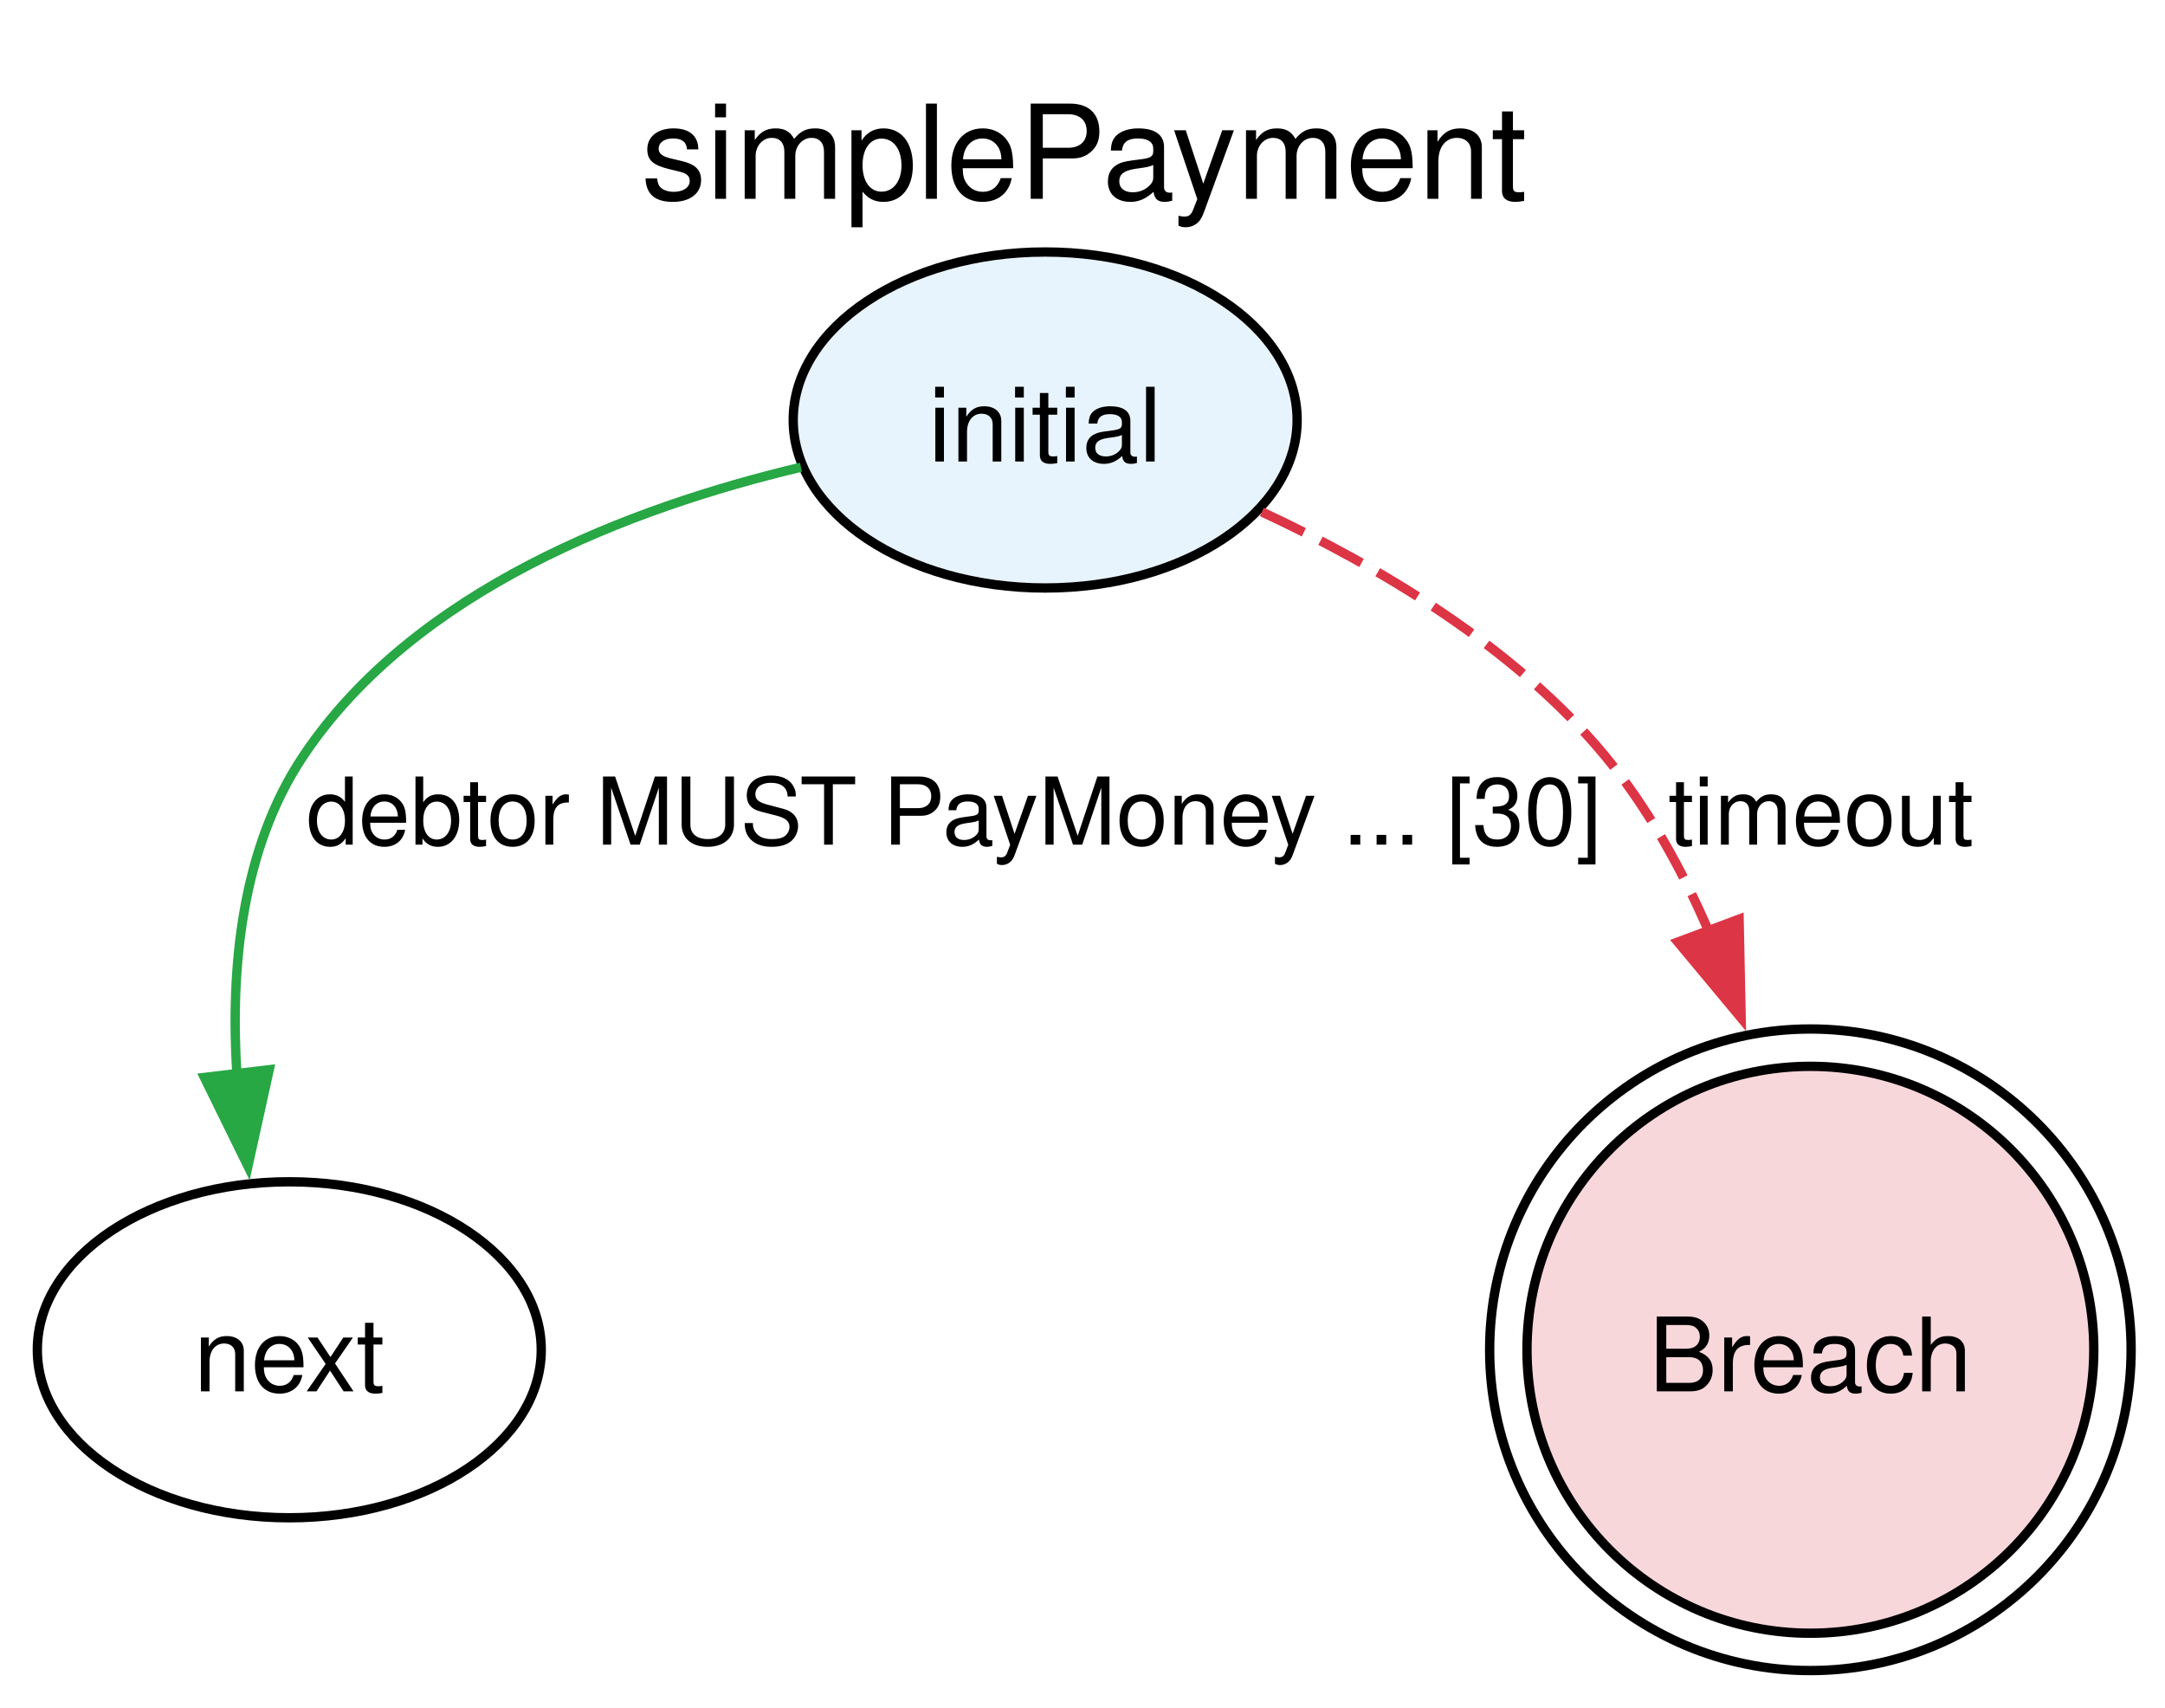
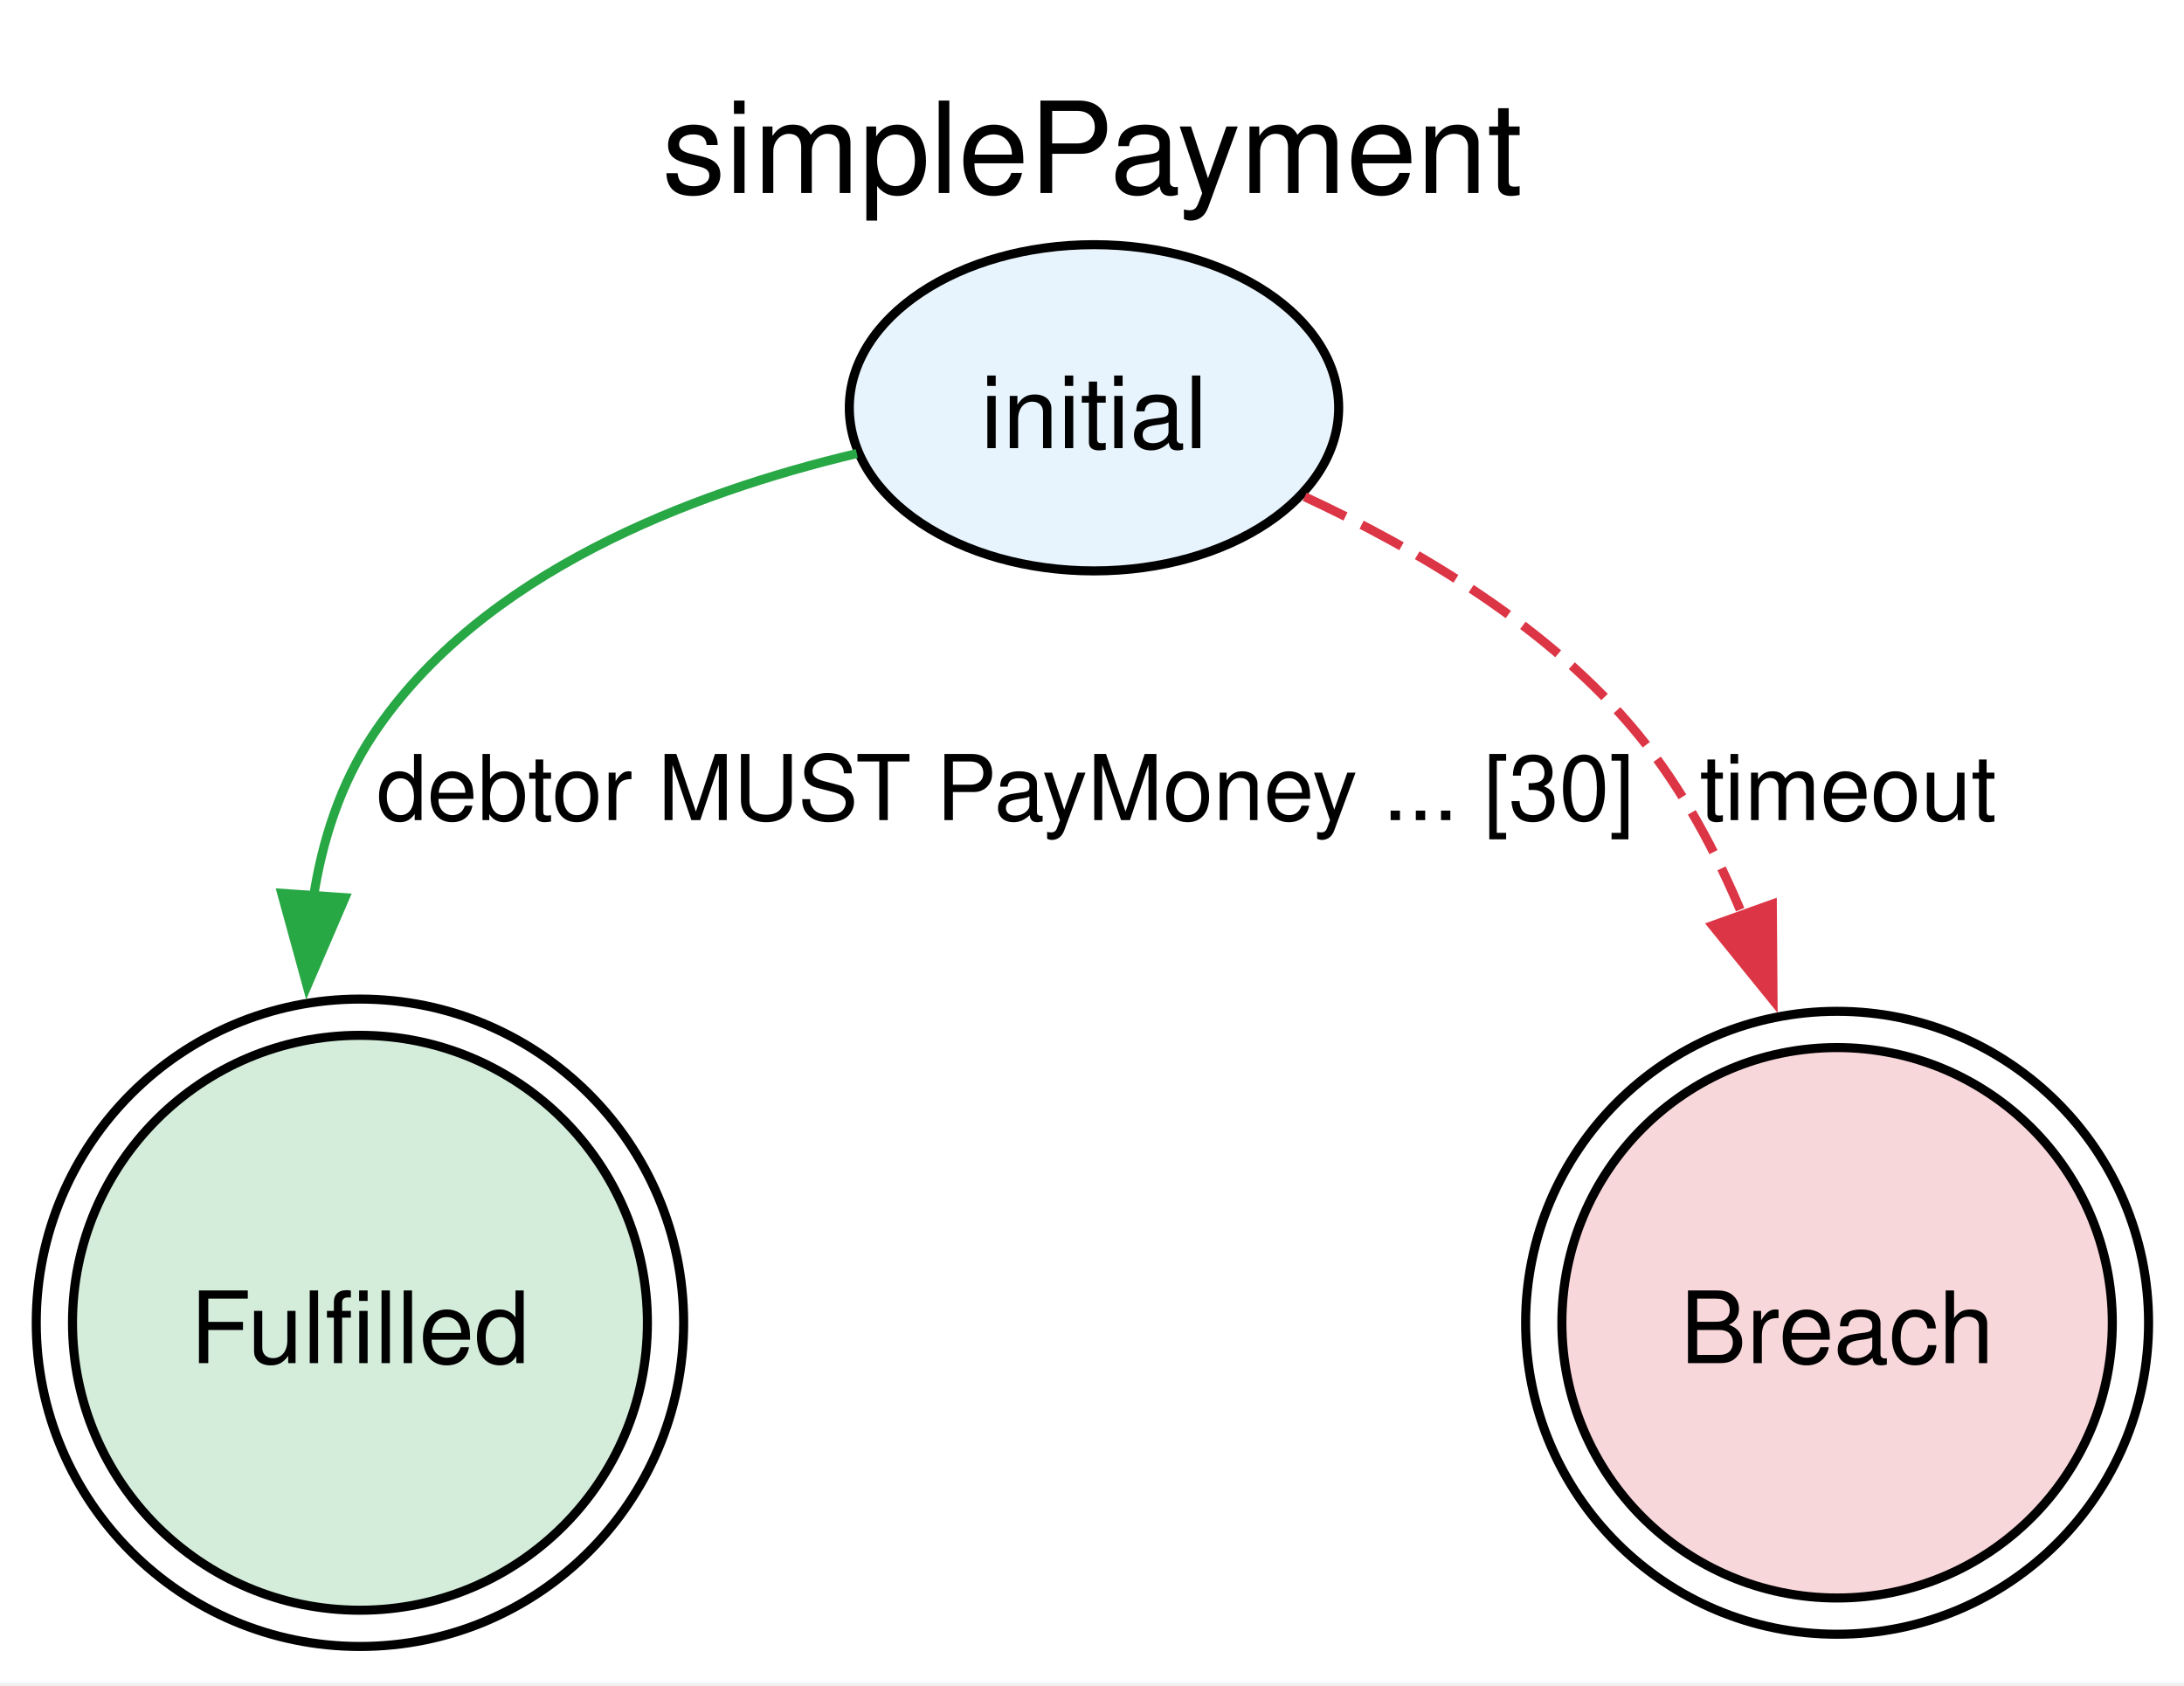
- <svg xmlns="http://www.w3.org/2000/svg" width="232pt" height="183pt" viewBox="0.00 0.00 232.00 183.00">
-   <g id="graph0" class="graph" transform="scale(1 1) rotate(0) translate(4 178.99)">
-     <polygon fill="white" stroke="none" points="-4,4 -4,-178.99 228.37,-178.99 228.37,4 -4,4" />
-     <text xml:space="preserve" text-anchor="middle" x="112.18" y="-157.69" font-family="Helvetica,sans-Serif" font-size="14.00">simplePayment</text>
+ <svg xmlns="http://www.w3.org/2000/svg" width="241pt" height="186pt" viewBox="0.00 0.00 241.00 186.00">
+   <g id="graph0" class="graph" transform="scale(1 1) rotate(0) translate(4 181.69)">
+     <polygon fill="white" stroke="none" points="-4,4 -4,-181.69 237.09,-181.69 237.09,4 -4,4" />
+     <text xml:space="preserve" text-anchor="middle" x="116.54" y="-160.39" font-family="Helvetica,sans-Serif" font-size="14.00">simplePayment</text>
    <g id="node1" class="node">
-       <ellipse fill="#e8f4fd" stroke="black" cx="108" cy="-133.99" rx="27" ry="18" />
-       <text xml:space="preserve" text-anchor="middle" x="108" y="-129.54" font-family="Helvetica,sans-Serif" font-size="11.00">initial</text>
+       <ellipse fill="#e8f4fd" stroke="black" cx="116.72" cy="-136.69" rx="27" ry="18" />
+       <text xml:space="preserve" text-anchor="middle" x="116.72" y="-132.24" font-family="Helvetica,sans-Serif" font-size="11.00">initial</text>
    </g>
    <g id="node2" class="node">
-       <ellipse fill="#ffffff" stroke="black" cx="27" cy="-34.37" rx="27" ry="18" />
-       <text xml:space="preserve" text-anchor="middle" x="27" y="-29.92" font-family="Helvetica,sans-Serif" font-size="11.00">next</text>
+       <ellipse fill="#d4edda" stroke="black" cx="35.72" cy="-35.72" rx="31.72" ry="31.72" />
+       <ellipse fill="none" stroke="black" cx="35.72" cy="-35.72" rx="35.72" ry="35.72" />
+       <text xml:space="preserve" text-anchor="middle" x="35.72" y="-31.27" font-family="Helvetica,sans-Serif" font-size="11.00">Fulfilled</text>
    </g>
    <g id="edge1" class="edge">
-       <path fill="none" stroke="#28a745" d="M81.83,-128.93C63.57,-124.6 40.41,-115.78 28.5,-97.99 21.9,-88.13 20.65,-75.3 21.39,-63.82" />
-       <polygon fill="#28a745" stroke="#28a745" points="24.85,-64.38 22.57,-54.04 17.9,-63.55 24.85,-64.38" />
-       <text xml:space="preserve" text-anchor="middle" x="98.25" y="-88.49" font-family="Helvetica,sans-Serif" font-size="10.00">debtor MUST PayMoney ... [30]</text>
+       <path fill="none" stroke="#28a745" d="M90.55,-131.64C72.29,-127.31 49.13,-118.49 37.22,-100.69 33.58,-95.25 31.53,-88.92 30.55,-82.41" />
+       <polygon fill="#28a745" stroke="#28a745" points="34.07,-82.63 29.89,-72.9 27.09,-83.11 34.07,-82.63" />
+       <text xml:space="preserve" text-anchor="middle" x="106.97" y="-91.19" font-family="Helvetica,sans-Serif" font-size="10.00">debtor MUST PayMoney ... [30]</text>
    </g>
    <g id="node3" class="node">
-       <ellipse fill="#f8d7da" stroke="black" cx="190" cy="-34.37" rx="30.37" ry="30.37" />
-       <ellipse fill="none" stroke="black" cx="190" cy="-34.37" rx="34.37" ry="34.37" />
-       <text xml:space="preserve" text-anchor="middle" x="190" y="-29.92" font-family="Helvetica,sans-Serif" font-size="11.00">Breach</text>
+       <ellipse fill="#f8d7da" stroke="black" cx="198.72" cy="-35.72" rx="30.37" ry="30.37" />
+       <ellipse fill="none" stroke="black" cx="198.72" cy="-35.72" rx="34.37" ry="34.37" />
+       <text xml:space="preserve" text-anchor="middle" x="198.72" y="-31.27" font-family="Helvetica,sans-Serif" font-size="11.00">Breach</text>
    </g>
    <g id="edge2" class="edge">
-       <path fill="none" stroke="#dc3545" stroke-dasharray="5,2" d="M131.22,-124.14C143.64,-118.36 158.32,-109.7 168,-97.99 172.57,-92.45 176.23,-85.89 179.13,-79.14" />
-       <polygon fill="#dc3545" stroke="#dc3545" points="182.36,-80.51 182.58,-69.92 175.8,-78.06 182.36,-80.51" />
-       <text xml:space="preserve" text-anchor="middle" x="191.13" y="-88.49" font-family="Helvetica,sans-Serif" font-size="10.00">timeout</text>
+       <path fill="none" stroke="#dc3545" stroke-dasharray="5,2" d="M139.97,-126.87C152.4,-121.1 167.08,-112.44 176.72,-100.69 181.57,-94.77 185.38,-87.72 188.36,-80.5" />
+       <polygon fill="#dc3545" stroke="#dc3545" points="191.57,-81.92 191.65,-71.33 184.98,-79.56 191.57,-81.92" />
+       <text xml:space="preserve" text-anchor="middle" x="199.94" y="-91.19" font-family="Helvetica,sans-Serif" font-size="10.00">timeout</text>
    </g>
  </g>
</svg>
